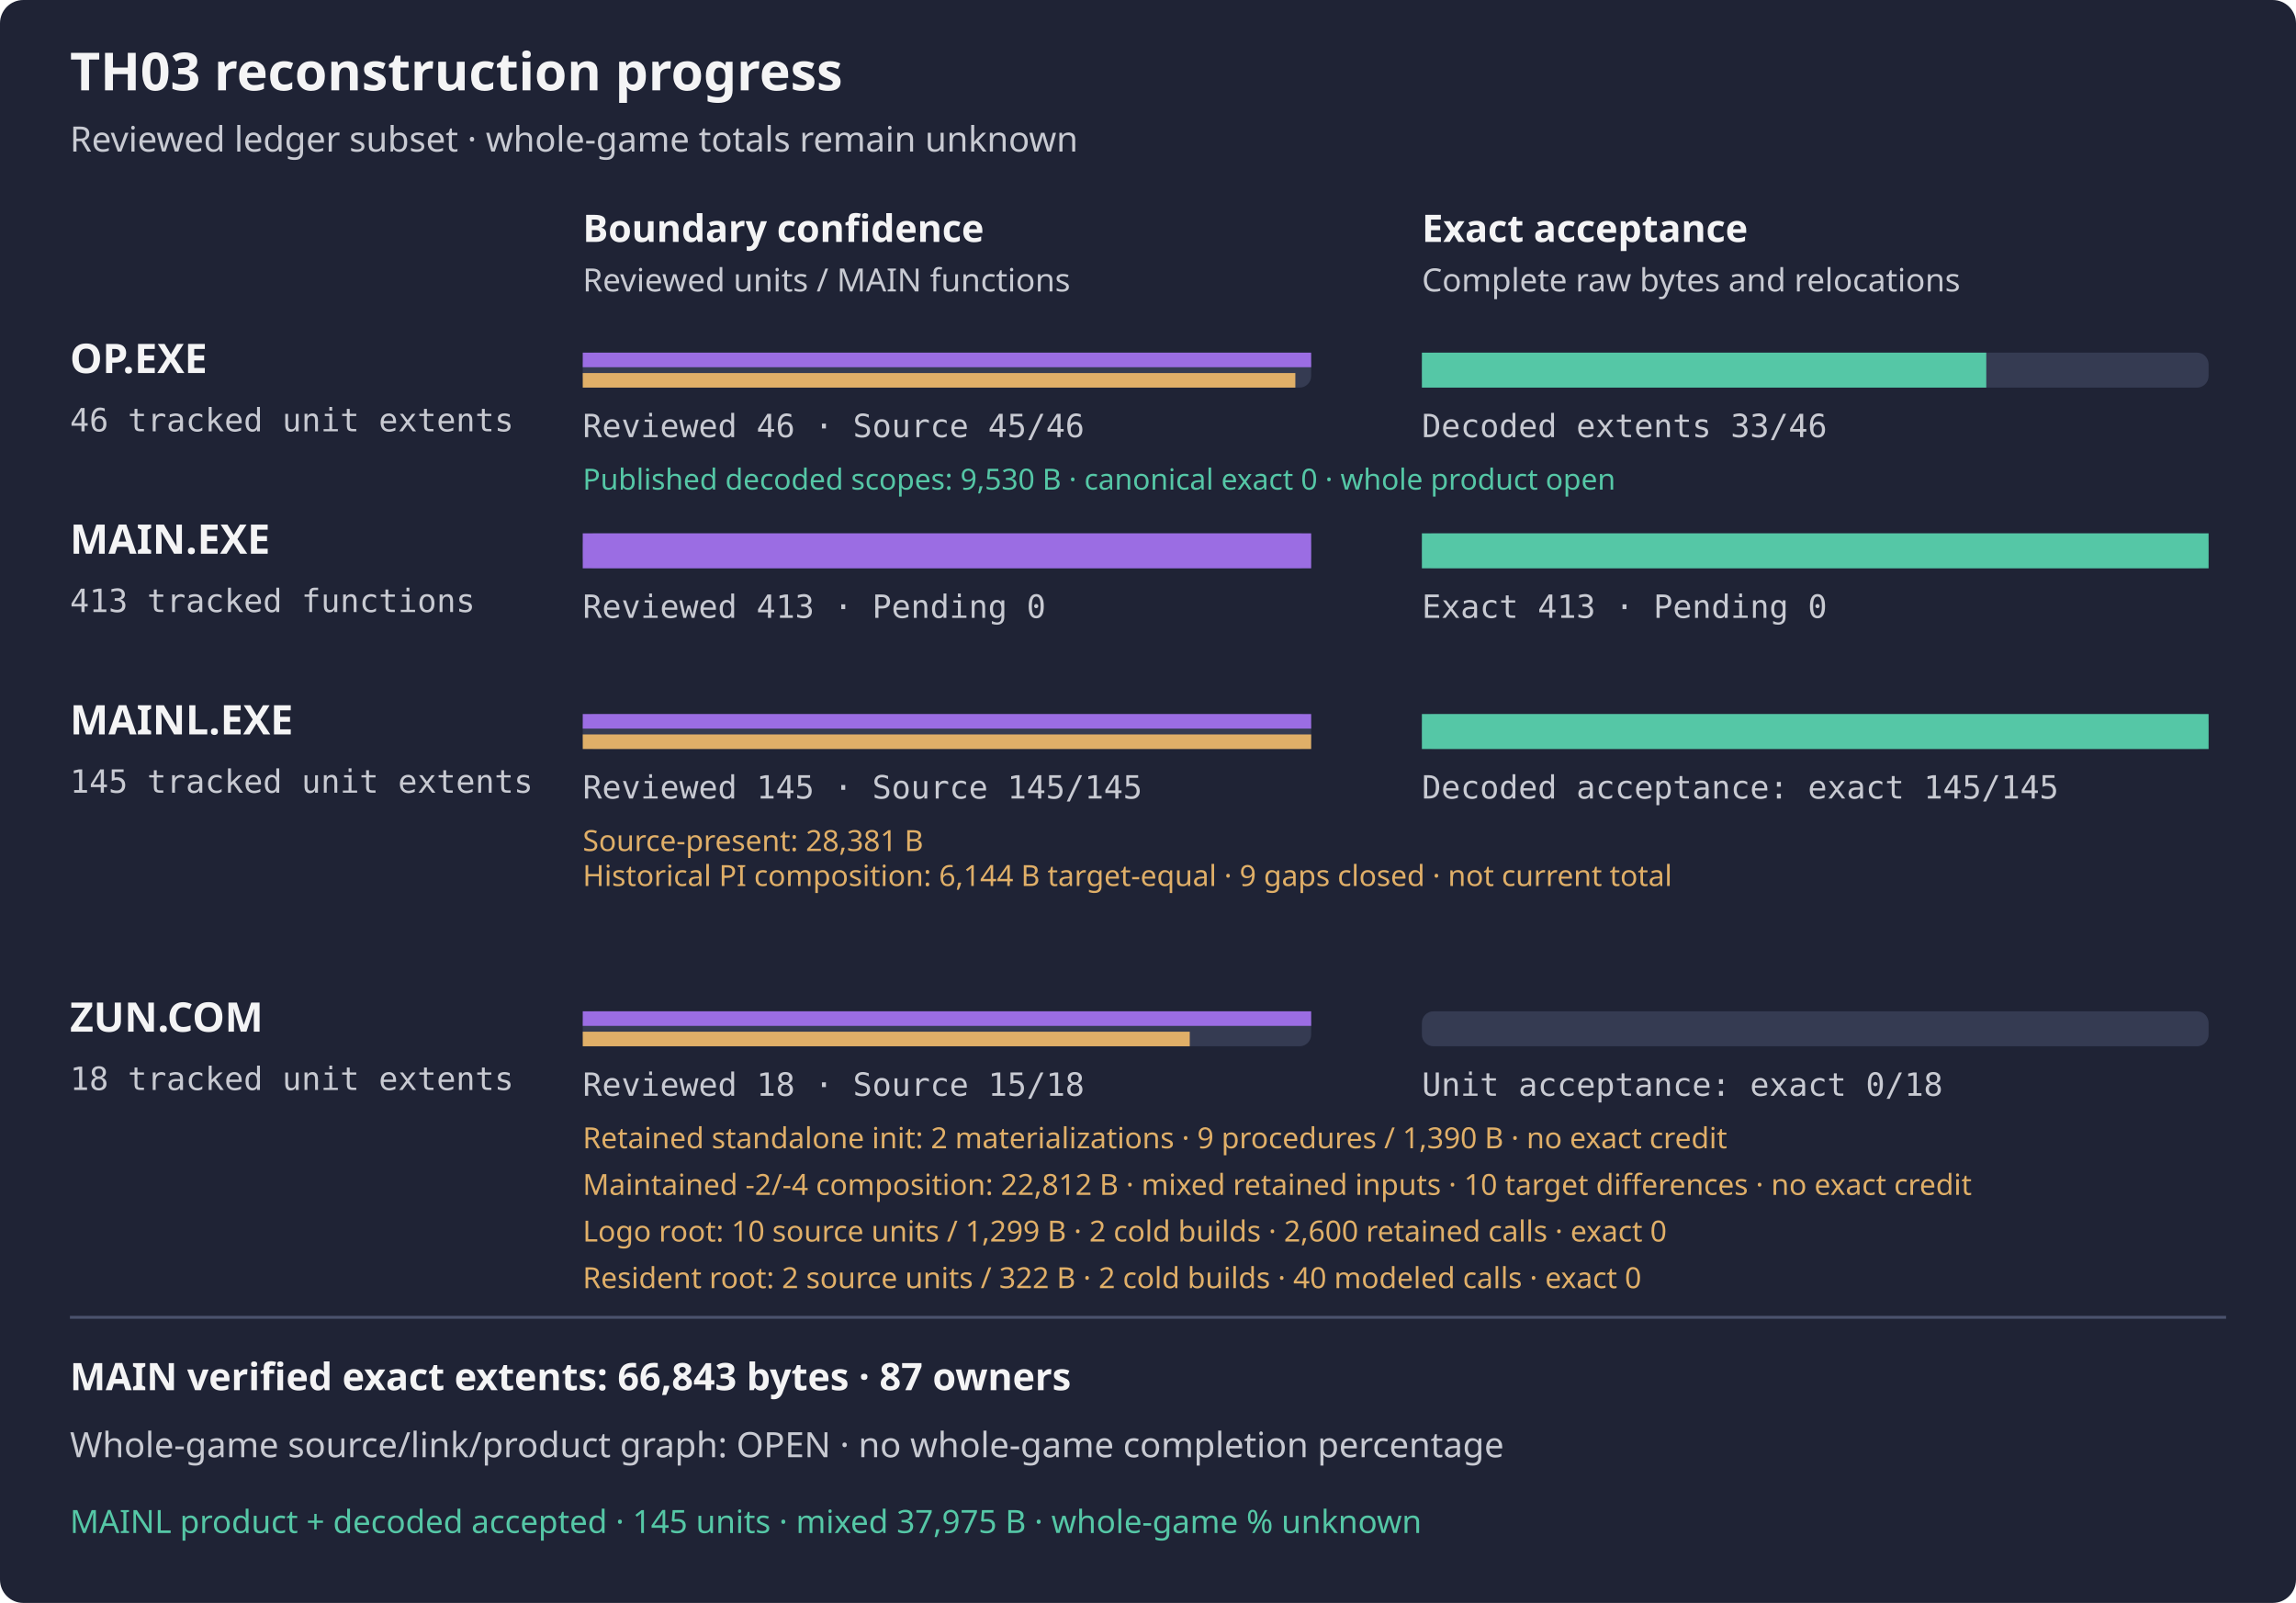
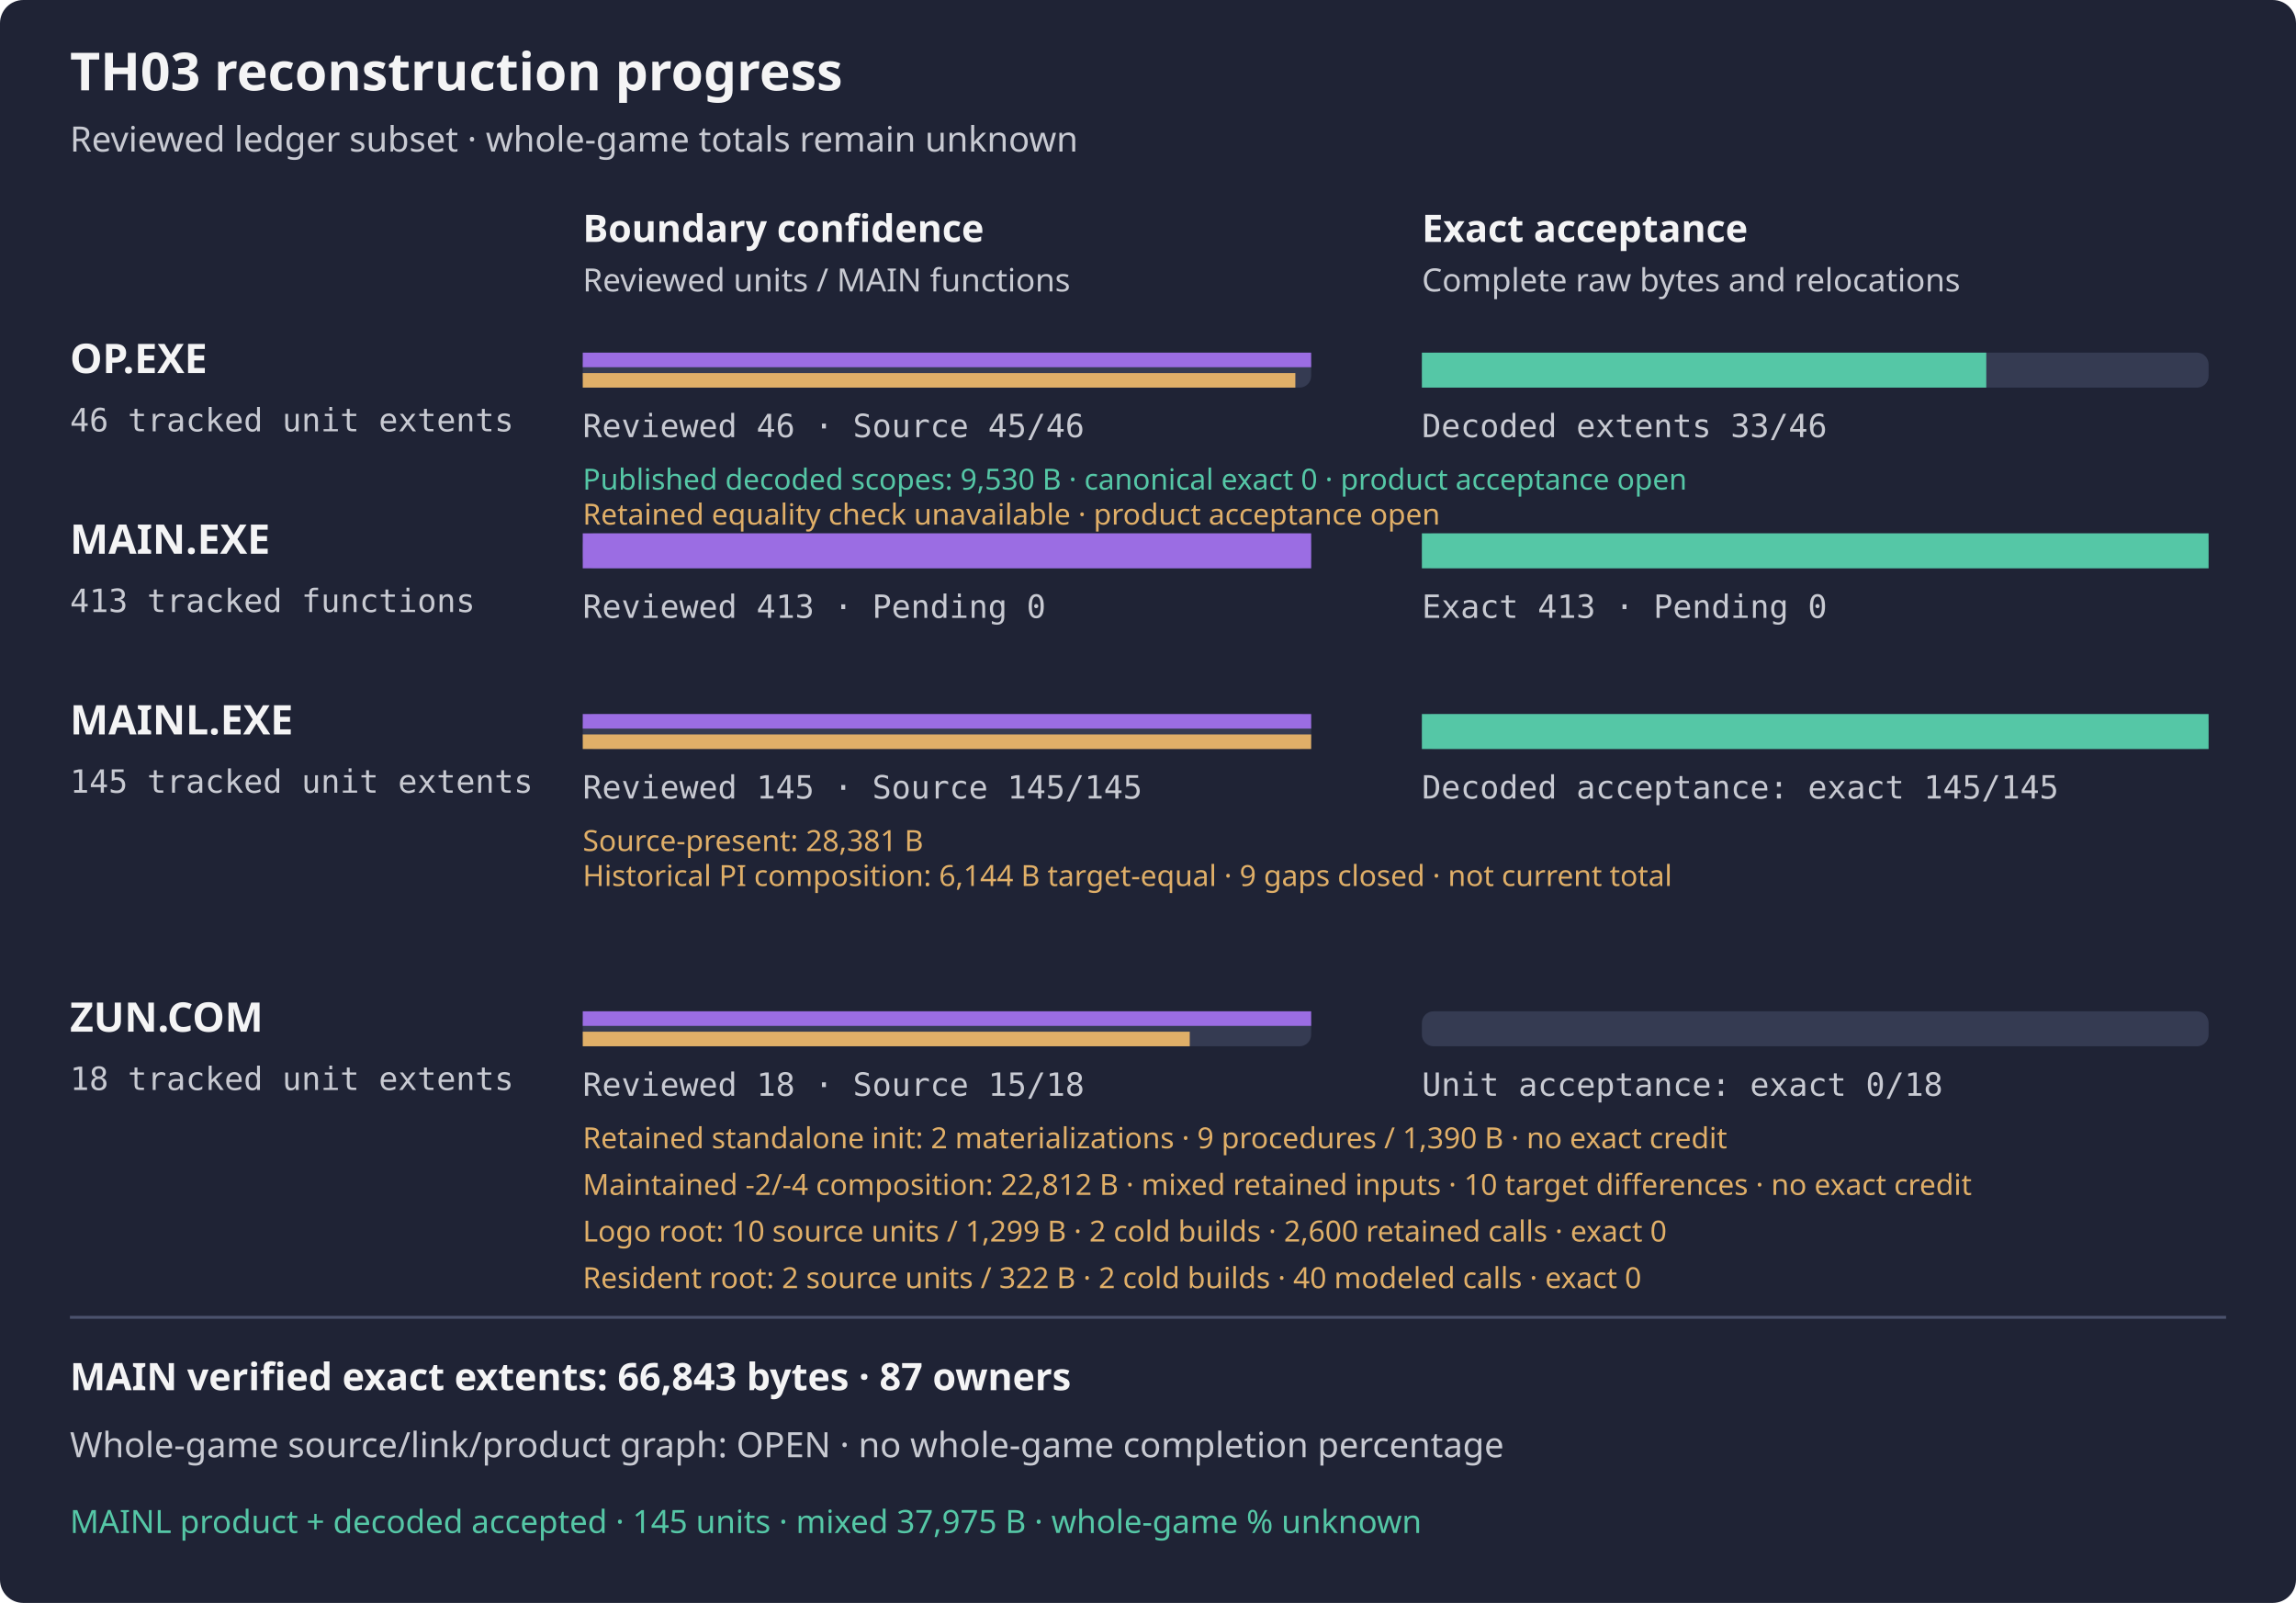
<svg xmlns="http://www.w3.org/2000/svg" width="788" height="550" viewBox="0 0 788 550" role="img" aria-label="TH03 reviewed subset reconstruction progress">
  <rect width="788" height="550" rx="8" fill="#1f2335" />
  <text x="24" y="31" fill="#f4f4f5" font-family="sans-serif" font-size="18" font-weight="600">TH03 reconstruction progress</text>
  <text x="24" y="52" fill="#c8cad2" font-family="sans-serif" font-size="12">Reviewed ledger subset · whole-game totals remain unknown</text>
  <text x="200" y="83" fill="#f4f4f5" font-family="sans-serif" font-size="13" font-weight="600">Boundary confidence</text>
  <text x="488" y="83" fill="#f4f4f5" font-family="sans-serif" font-size="13" font-weight="600">Exact acceptance</text>
  <text x="200" y="100" fill="#c8cad2" font-family="sans-serif" font-size="11">Reviewed units / MAIN functions</text>
  <text x="488" y="100" fill="#c8cad2" font-family="sans-serif" font-size="11">Complete raw bytes and relocations</text>
  <g aria-label="OP.EXE bars count tracked unit extents, not functions; source-present is not exact">
    <text x="24" y="128" fill="#f4f4f5" font-family="sans-serif" font-size="14" font-weight="600">OP.EXE</text>
    <text x="24" y="148" fill="#c8cad2" font-family="monospace" font-size="11">46 tracked unit extents</text>
    <rect x="200" y="121" width="250" height="12" rx="4" fill="#353b52" />
    <rect x="488" y="121" width="270" height="12" rx="4" fill="#353b52" />
    <rect x="200" y="121" width="250.00" height="5" fill="#9b6de3" />
    <rect x="200" y="128" width="244.57" height="5" fill="#e0af68" />
    <rect x="488" y="121" width="193.70" height="12" fill="#55c7a6" />
    <text x="200" y="150" fill="#c8cad2" font-family="monospace" font-size="11">Reviewed 46 · Source 45/46</text>
    <text x="488" y="150" fill="#c8cad2" font-family="monospace" font-size="11">Decoded extents 33/46</text>
  </g>
-   <text x="200" y="168" fill="#55c7a6" font-family="sans-serif" font-size="10">Published decoded scopes: 9,530 B · canonical exact 0 · whole product open</text>
+   <text x="200" y="168" fill="#55c7a6" font-family="sans-serif" font-size="10">Published decoded scopes: 9,530 B · canonical exact 0 · product acceptance open</text>
+   <text x="200" y="180" fill="#e0af68" font-family="sans-serif" font-size="10">Retained equality check unavailable · product acceptance open</text>
  <text x="24" y="190" fill="#f4f4f5" font-family="sans-serif" font-size="14" font-weight="600">MAIN.EXE</text>
  <text x="24" y="210" fill="#c8cad2" font-family="monospace" font-size="11">413 tracked functions</text>
  <rect x="200" y="183" width="250" height="12" rx="4" fill="#353b52" />
  <rect x="488" y="183" width="270" height="12" rx="4" fill="#353b52" />
  <rect x="200" y="183" width="250.00" height="12" fill="#9b6de3" />
  <rect x="488" y="183" width="270.00" height="12" fill="#55c7a6" />
  <text x="200" y="212" fill="#c8cad2" font-family="monospace" font-size="11">Reviewed 413 · Pending 0</text>
  <text x="488" y="212" fill="#c8cad2" font-family="monospace" font-size="11">Exact 413 · Pending 0</text>
  <g aria-label="MAINL bars count tracked unit extents, not functions; source-present is not exact">
    <text x="24" y="252" fill="#f4f4f5" font-family="sans-serif" font-size="14" font-weight="600">MAINL.EXE</text>
    <text x="24" y="272" fill="#c8cad2" font-family="monospace" font-size="11">145 tracked unit extents</text>
    <rect x="200" y="245" width="250" height="12" rx="4" fill="#353b52" />
    <rect x="488" y="245" width="270" height="12" rx="4" fill="#353b52" />
    <rect x="200" y="245" width="250.00" height="5" fill="#9b6de3" />
    <rect x="200" y="252" width="250.00" height="5" fill="#e0af68" />
    <rect x="488" y="245" width="270.00" height="12" fill="#55c7a6" />
    <text x="200" y="274" fill="#c8cad2" font-family="monospace" font-size="11">Reviewed 145 · Source 145/145</text>
    <text x="488" y="274" fill="#c8cad2" font-family="monospace" font-size="11">Decoded acceptance: exact 145/145</text>
    <text x="200" y="292" fill="#e0af68" font-family="sans-serif" font-size="10">Source-present: 28,381 B</text>
  </g>
  <text x="200" y="304" fill="#e0af68" font-family="sans-serif" font-size="10">Historical PI composition: 6,144 B target-equal · 9 gaps closed · not current total</text>
  <g aria-label="ZUN.COM bars count tracked unit extents, not functions; source-present is not exact">
    <text x="24" y="354" fill="#f4f4f5" font-family="sans-serif" font-size="14" font-weight="600">ZUN.COM</text>
    <text x="24" y="374" fill="#c8cad2" font-family="monospace" font-size="11">18 tracked unit extents</text>
    <rect x="200" y="347" width="250" height="12" rx="4" fill="#353b52" />
    <rect x="488" y="347" width="270" height="12" rx="4" fill="#353b52" />
    <rect x="200" y="347" width="250.00" height="5" fill="#9b6de3" />
    <rect x="200" y="354" width="208.33" height="5" fill="#e0af68" />
    <rect x="488" y="347" width="0.00" height="12" fill="#55c7a6" />
    <text x="200" y="376" fill="#c8cad2" font-family="monospace" font-size="11">Reviewed 18 · Source 15/18</text>
    <text x="488" y="376" fill="#c8cad2" font-family="monospace" font-size="11">Unit acceptance: exact 0/18</text>
  </g>
  <text x="200" y="394" fill="#e0af68" font-family="sans-serif" font-size="10">Retained standalone init: 2 materializations · 9 procedures / 1,390 B · no exact credit</text>
  <text x="200" y="410" fill="#e0af68" font-family="sans-serif" font-size="10" aria-label="Two equal 22,812-byte mixed-source outputs: maintained init (-2) and driver (-4), three retained other payloads and retained wrapper scaffold. Two independent driver materializations have raw OBJ/COM/MAP equality, no normalization or object reuse; first was not a predeclared pair, and second source mtimes were declared from observed first inputs. Fourteen wrapper-only observations and wrong-transfer negative pass; no payload execution or native composition build. Ten target differences remain; no exact acceptance or DIET closure">Maintained -2/-4 composition: 22,812 B · mixed retained inputs · 10 target differences · no exact credit</text>
  <text x="200" y="426" fill="#e0af68" font-family="sans-serif" font-size="10" aria-label="Ten maintained logo root source units, 1299 CODE bytes; raw identical OBJ COM MAP from two cold builds, vendor context unowned, 2600 retained target and first-candidate model calls, no new model or exact acceptance">Logo root: 10 source units / 1,299 B · 2 cold builds · 2,600 retained calls · exact 0</text>
  <text x="200" y="442" fill="#e0af68" font-family="sans-serif" font-size="10" aria-label="Two maintained resident source units, 322 CODE bytes and separate 307 DATA bytes; two cold builds, forty retained target and first-candidate modeled calls, no whole payload or exact acceptance">Resident root: 2 source units / 322 B · 2 cold builds · 40 modeled calls · exact 0</text>
  <path d="M24 452 H764" stroke="#4b526d" />
  <text x="24" y="477" fill="#f4f4f5" font-family="sans-serif" font-size="13" font-weight="600">MAIN verified exact extents: 66,843 bytes · 87 owners</text>
  <text x="24" y="500" fill="#c8cad2" font-family="sans-serif" font-size="12">Whole-game source/link/product graph: OPEN · no whole-game completion percentage</text>
  <text x="24" y="526" fill="#55c7a6" font-family="sans-serif" font-size="11">MAINL product + decoded accepted · 145 units · mixed 37,975 B · whole-game % unknown</text>
</svg>
